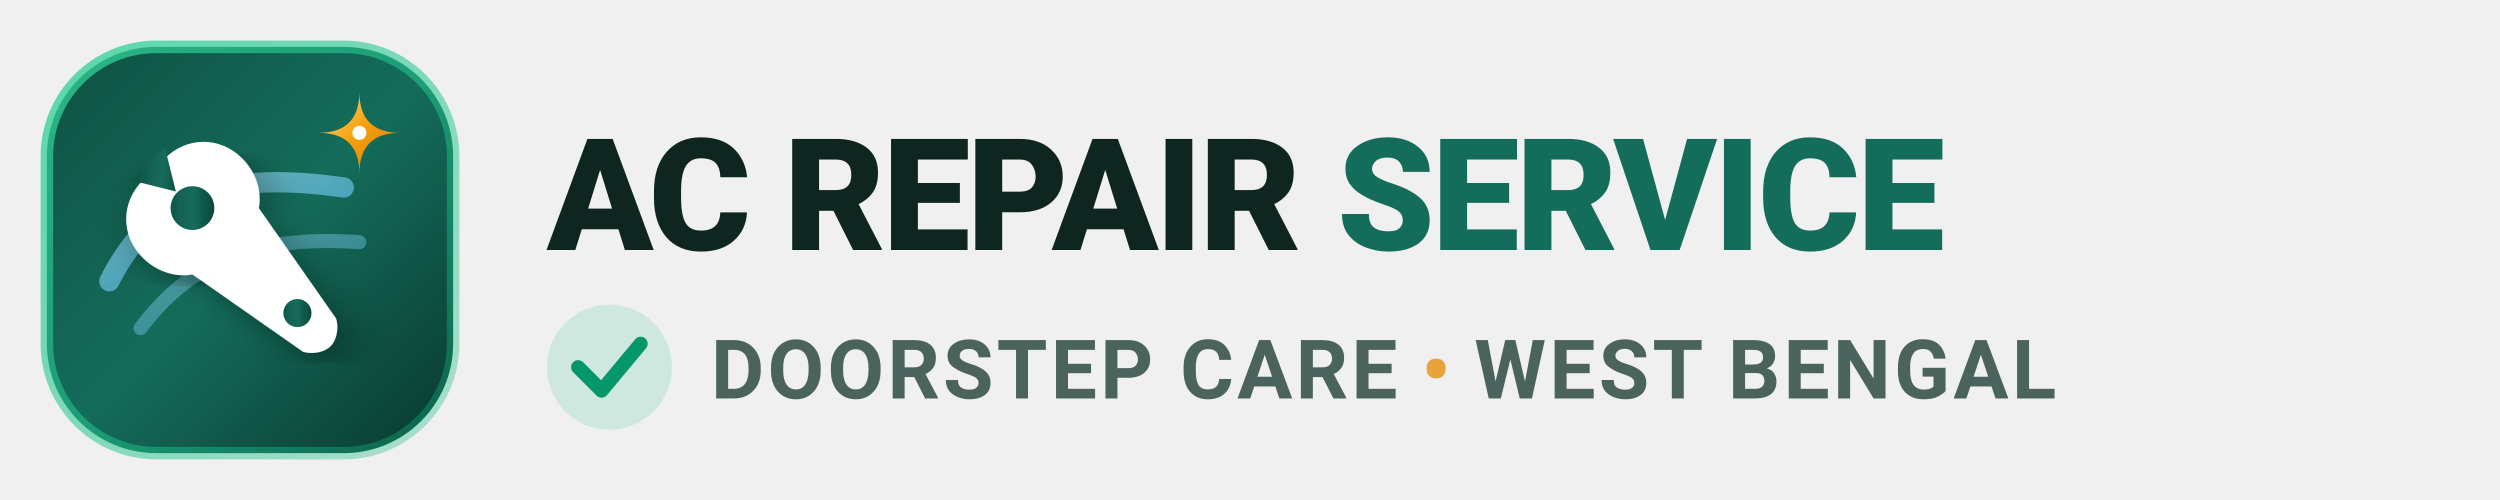
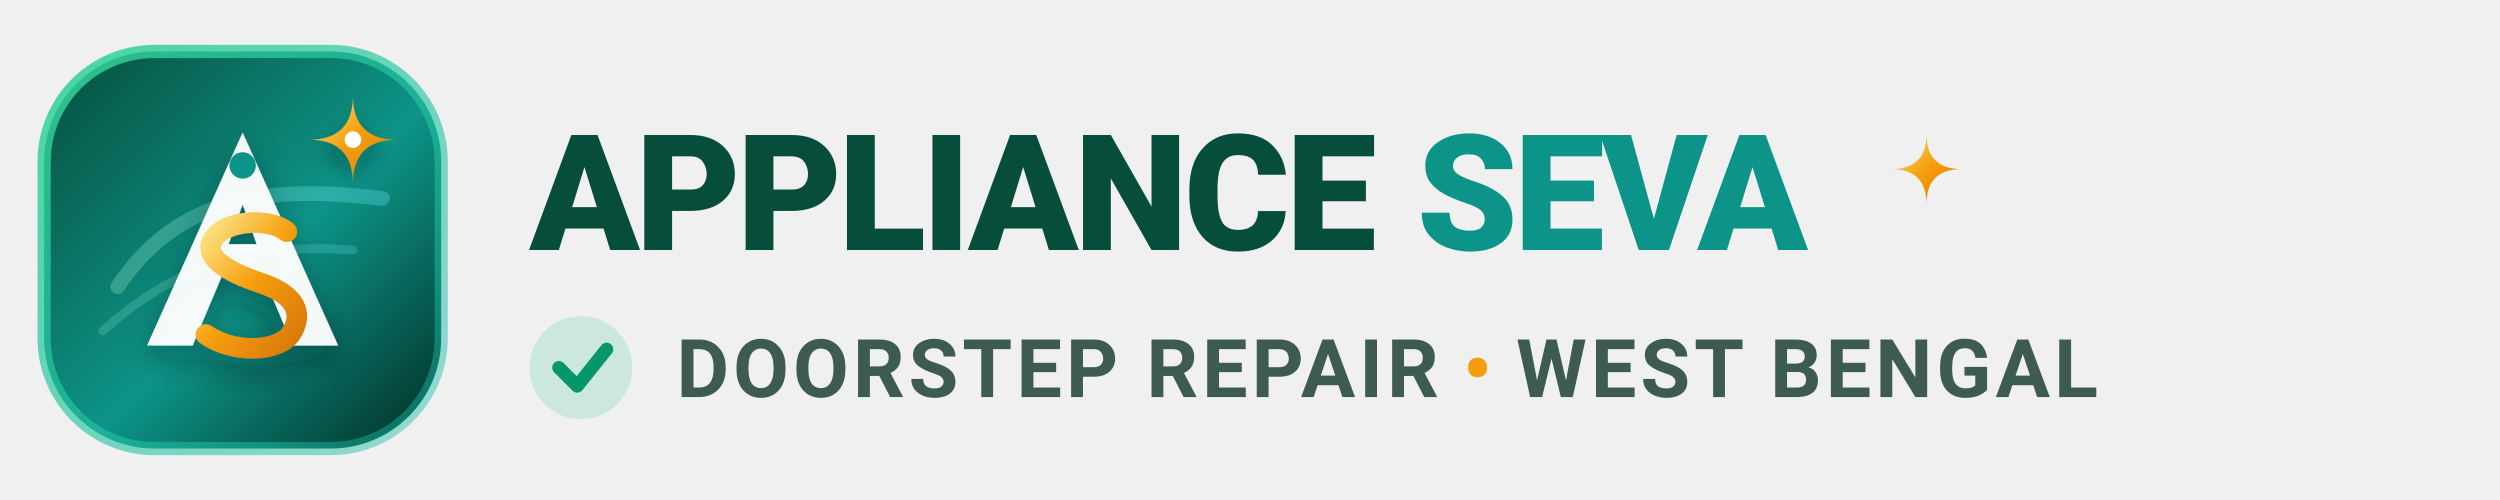
- <svg xmlns="http://www.w3.org/2000/svg" viewBox="0 0 320 64" width="320" height="64">
+ <svg xmlns="http://www.w3.org/2000/svg" viewBox="0 0 340 68" width="340" height="68">
  <defs>
-     <linearGradient id="shieldGradFull" x1="0%" y1="0%" x2="100%" y2="100%">
-       <stop offset="0%" stop-color="#0F5143" />
-       <stop offset="50%" stop-color="#146C5B" />
-       <stop offset="100%" stop-color="#09382E" />
+     <linearGradient id="logoBgGrad" x1="0%" y1="0%" x2="100%" y2="100%">
+       <stop offset="0%" stop-color="#064E3B" />
+       <stop offset="55%" stop-color="#0D9488" />
+       <stop offset="100%" stop-color="#022C22" />
    </linearGradient>
-     <linearGradient id="glowBorderFull" x1="0%" y1="0%" x2="100%" y2="100%">
-       <stop offset="0%" stop-color="#34D399" stop-opacity="0.8" />
-       <stop offset="100%" stop-color="#10B981" stop-opacity="0.3" />
+     <linearGradient id="logoGlowBorder" x1="0%" y1="0%" x2="100%" y2="100%">
+       <stop offset="0%" stop-color="#34D399" stop-opacity="0.9" />
+       <stop offset="100%" stop-color="#14B8A6" stop-opacity="0.4" />
    </linearGradient>
-     <linearGradient id="goldGradFull" x1="0%" y1="0%" x2="100%" y2="100%">
+     <linearGradient id="logoGoldGrad" x1="0%" y1="0%" x2="100%" y2="100%">
      <stop offset="0%" stop-color="#FDE68A" />
      <stop offset="50%" stop-color="#F59E0B" />
      <stop offset="100%" stop-color="#D97706" />
    </linearGradient>
-     <linearGradient id="iceGradFull" x1="0%" y1="0%" x2="100%" y2="100%">
-       <stop offset="0%" stop-color="#BAE6FD" />
-       <stop offset="100%" stop-color="#38BDF8" />
+     <linearGradient id="logoFrostWave" x1="0%" y1="0%" x2="100%" y2="0%">
+       <stop offset="0%" stop-color="#A7F3D0" stop-opacity="0.8" />
+       <stop offset="100%" stop-color="#67E8F9" stop-opacity="0.9" />
    </linearGradient>
-     <filter id="subtleShadowFull" x="-20%" y="-20%" width="140%" height="140%">
-       <feDropShadow dx="0" dy="2" stdDeviation="2" flood-color="#000000" flood-opacity="0.3" />
+     <filter id="logoDropShadow" x="-20%" y="-20%" width="140%" height="140%">
+       <feDropShadow dx="0" dy="2" stdDeviation="2" flood-color="#011B15" flood-opacity="0.35" />
    </filter>
  </defs>
-   <g transform="translate(6, 6)">
-     <rect x="0" y="0" width="52" height="52" rx="14" fill="url(#shieldGradFull)" stroke="url(#glowBorderFull)" stroke-width="1.6" />
-     <path d="M 8 30 C 14 18, 24 16, 38 18" fill="none" stroke="url(#iceGradFull)" stroke-width="2.6" stroke-linecap="round" opacity="0.6" />
-     <path d="M 12 36 C 18 28, 26 24, 40 25" fill="none" stroke="url(#iceGradFull)" stroke-width="1.8" stroke-linecap="round" opacity="0.4" />
-     <g transform="translate(25, 27) rotate(-45) translate(-25, -27)" filter="url(#subtleShadowFull)">
-       <path d="M 23 11 C 19 11, 16 14, 16 18 C 16 20.5, 17.2 22.8, 19 24 L 22 41 C 22.5 42, 23.8 43, 25 43 C 26.2 43, 27.5 42, 28 41 L 31 24 C 32.8 22.8, 34 20.5, 34 18 C 34 14, 31 11, 27 11 Z" fill="#FFFFFF" />
-       <path d="M 22 10 L 25 15 L 28 10 Z" fill="url(#shieldGradFull)" />
-       <circle cx="25" cy="18" r="2.8" fill="url(#shieldGradFull)" />
-       <circle cx="25" cy="37" r="1.8" fill="url(#shieldGradFull)" />
+   <g transform="translate(6, 7)">
+     <rect x="0" y="0" width="54" height="54" rx="15" fill="url(#logoBgGrad)" stroke="url(#logoGlowBorder)" stroke-width="1.8" />
+     <path d="M 10 32 C 18 20, 30 18, 46 20" fill="none" stroke="url(#logoFrostWave)" stroke-width="2" stroke-linecap="round" opacity="0.35" />
+     <path d="M 8 38 C 18 29, 28 26, 42 27" fill="none" stroke="url(#logoFrostWave)" stroke-width="1.2" stroke-linecap="round" opacity="0.25" />
+     <g filter="url(#logoDropShadow)">
+       <path d="M 27 11                 L 40 40                 L 33.8 40                 L 29.8 30.5                 L 24.2 30.5                 L 20.2 40                 L 14 40                 Z                 M 27 20.8                 L 25.1 26.2                 L 28.9 26.2                 Z" fill="#FFFFFF" fill-rule="evenodd" opacity="0.95" />
+       <path d="M 33 24.5                C 30.5 22.5, 24.5 23, 23 25.5                C 21.5 28, 25 30, 29.5 31.5                C 34 33, 35.5 35.5, 33.5 38.5                C 31.5 41, 25.5 41, 22 38.5" fill="none" stroke="url(#logoGoldGrad)" stroke-width="2.8" stroke-linecap="round" />
+       <circle cx="27" cy="15.5" r="1.8" fill="#0D9488" />
    </g>
-     <g transform="translate(40, 11) scale(0.75)">
-       <path d="M 0 -7 Q 0 0 7 0 Q 0 0 0 7 Q 0 0 -7 0 Q 0 0 0 -7 Z" fill="url(#goldGradFull)" />
-       <circle cx="0" cy="0" r="1.2" fill="#FFFFFF" />
+     <g transform="translate(42, 12) scale(0.75)" filter="url(#logoDropShadow)">
+       <path d="M 0 -8 Q 0 0 8 0 Q 0 0 0 8 Q 0 0 -8 0 Q 0 0 0 -8 Z" fill="url(#logoGoldGrad)" />
+       <circle cx="0" cy="0" r="1.5" fill="#FFFFFF" />
    </g>
  </g>
-   <text x="70" y="32" font-family="'Space Grotesk', -apple-system, BlinkMacSystemFont, 'Segoe UI', Roboto, sans-serif" font-size="20" font-weight="800" letter-spacing="-0.02em" fill="#0F2620">AC REPAIR <tspan fill="#146C5B">SERVICE</tspan>
+   <text x="72" y="34" font-family="'Space Grotesk', -apple-system, BlinkMacSystemFont, 'Segoe UI', Roboto, sans-serif" font-size="22" font-weight="800" letter-spacing="-0.025em">
+     <tspan fill="#064E3B">APPLIANCE</tspan>
+     <tspan fill="#0D9488"> SEVA</tspan>
  </text>
-   <rect x="70" y="39" width="16" height="16" rx="8" fill="#10B981" fill-opacity="0.15" />
-   <path d="M 74 47 L 77 50 L 82 44" fill="none" stroke="#059669" stroke-width="1.8" stroke-linecap="round" stroke-linejoin="round" />
-   <text x="91" y="51" font-family="-apple-system, BlinkMacSystemFont, 'Segoe UI', Roboto, sans-serif" font-size="10.5" font-weight="700" letter-spacing="0.04em" fill="#4B635D">DOORSTEP CARE <tspan fill="#E8A33D">•</tspan> WEST BENGAL</text>
+   <g transform="translate(262, 23) scale(0.6)">
+     <path d="M 0 -8 Q 0 0 8 0 Q 0 0 0 8 Q 0 0 -8 0 Q 0 0 0 -8 Z" fill="url(#logoGoldGrad)" />
+   </g>
+   <g transform="translate(72, 42)">
+     <circle cx="7" cy="8" r="7" fill="#10B981" fill-opacity="0.16" />
+     <path d="M 4 8 L 6.5 10.5 L 10.5 5.5" fill="none" stroke="#059669" stroke-width="1.8" stroke-linecap="round" stroke-linejoin="round" />
+     <text x="20" y="12" font-family="-apple-system, BlinkMacSystemFont, 'Segoe UI', Roboto, sans-serif" font-size="11" font-weight="700" letter-spacing="0.05em" fill="#3D5A53">
+       DOORSTEP REPAIR <tspan fill="#F59E0B">•</tspan> WEST BENGAL
+     </text>
+   </g>
</svg>
